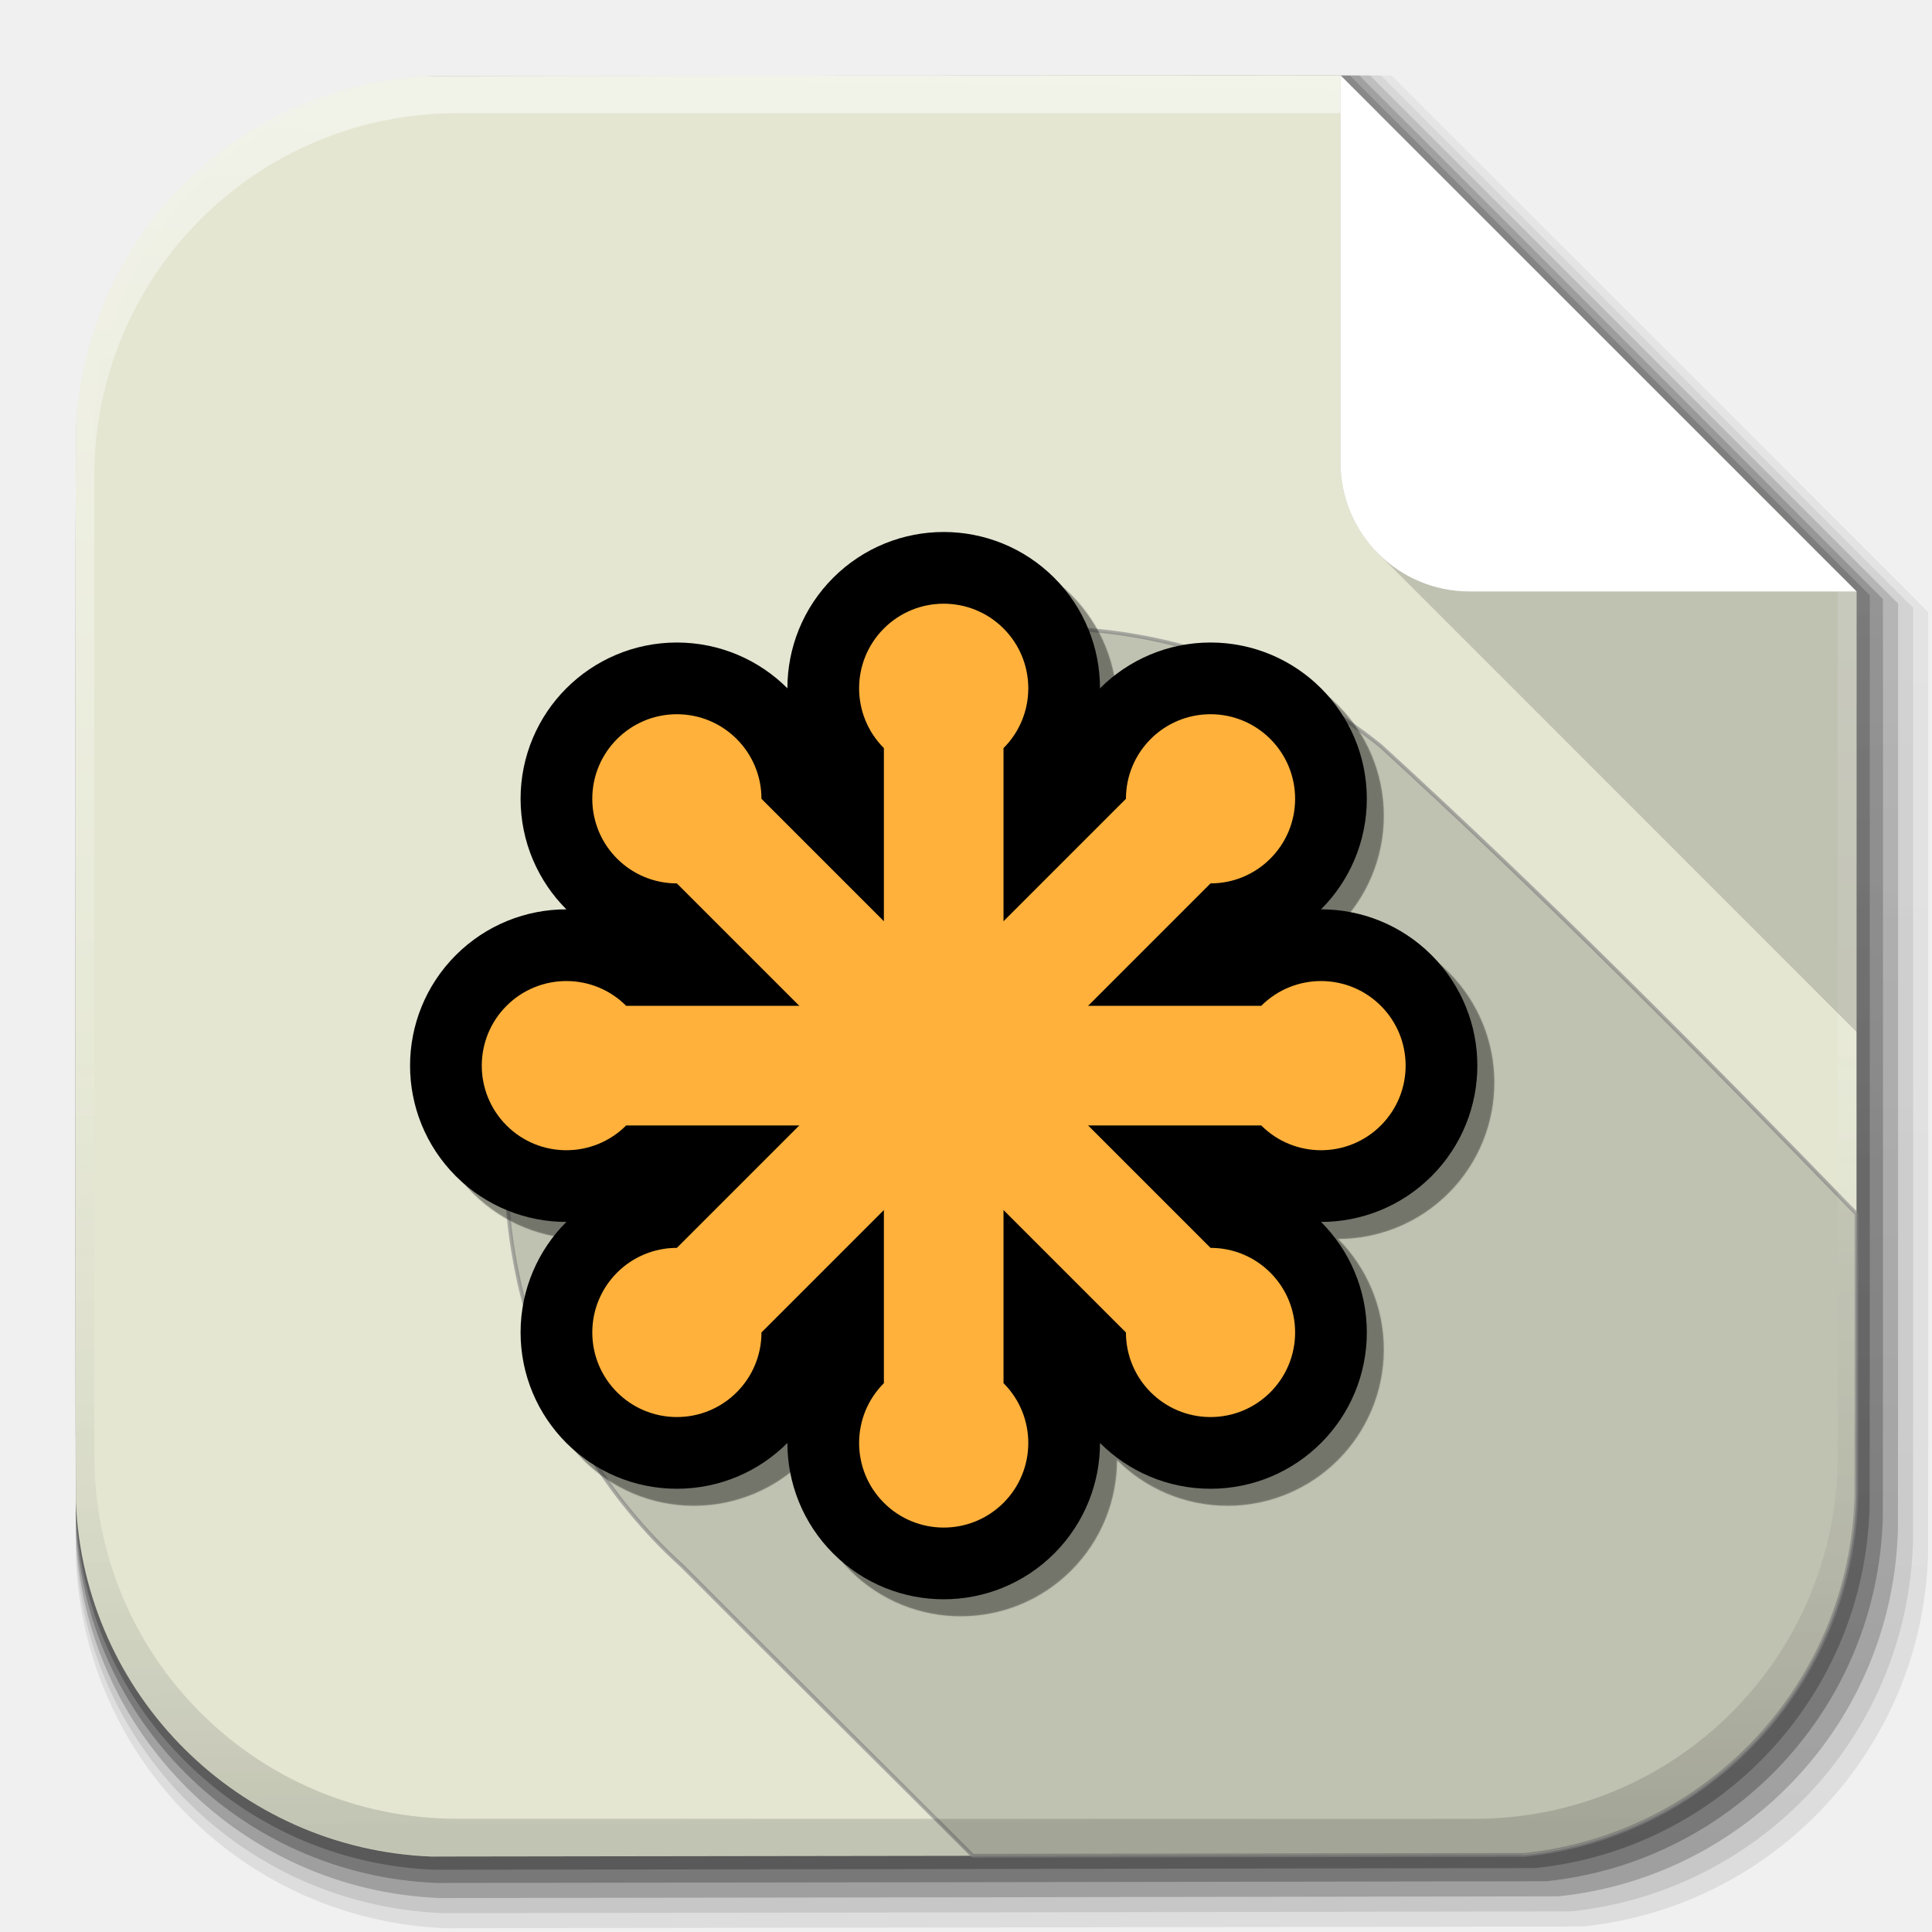
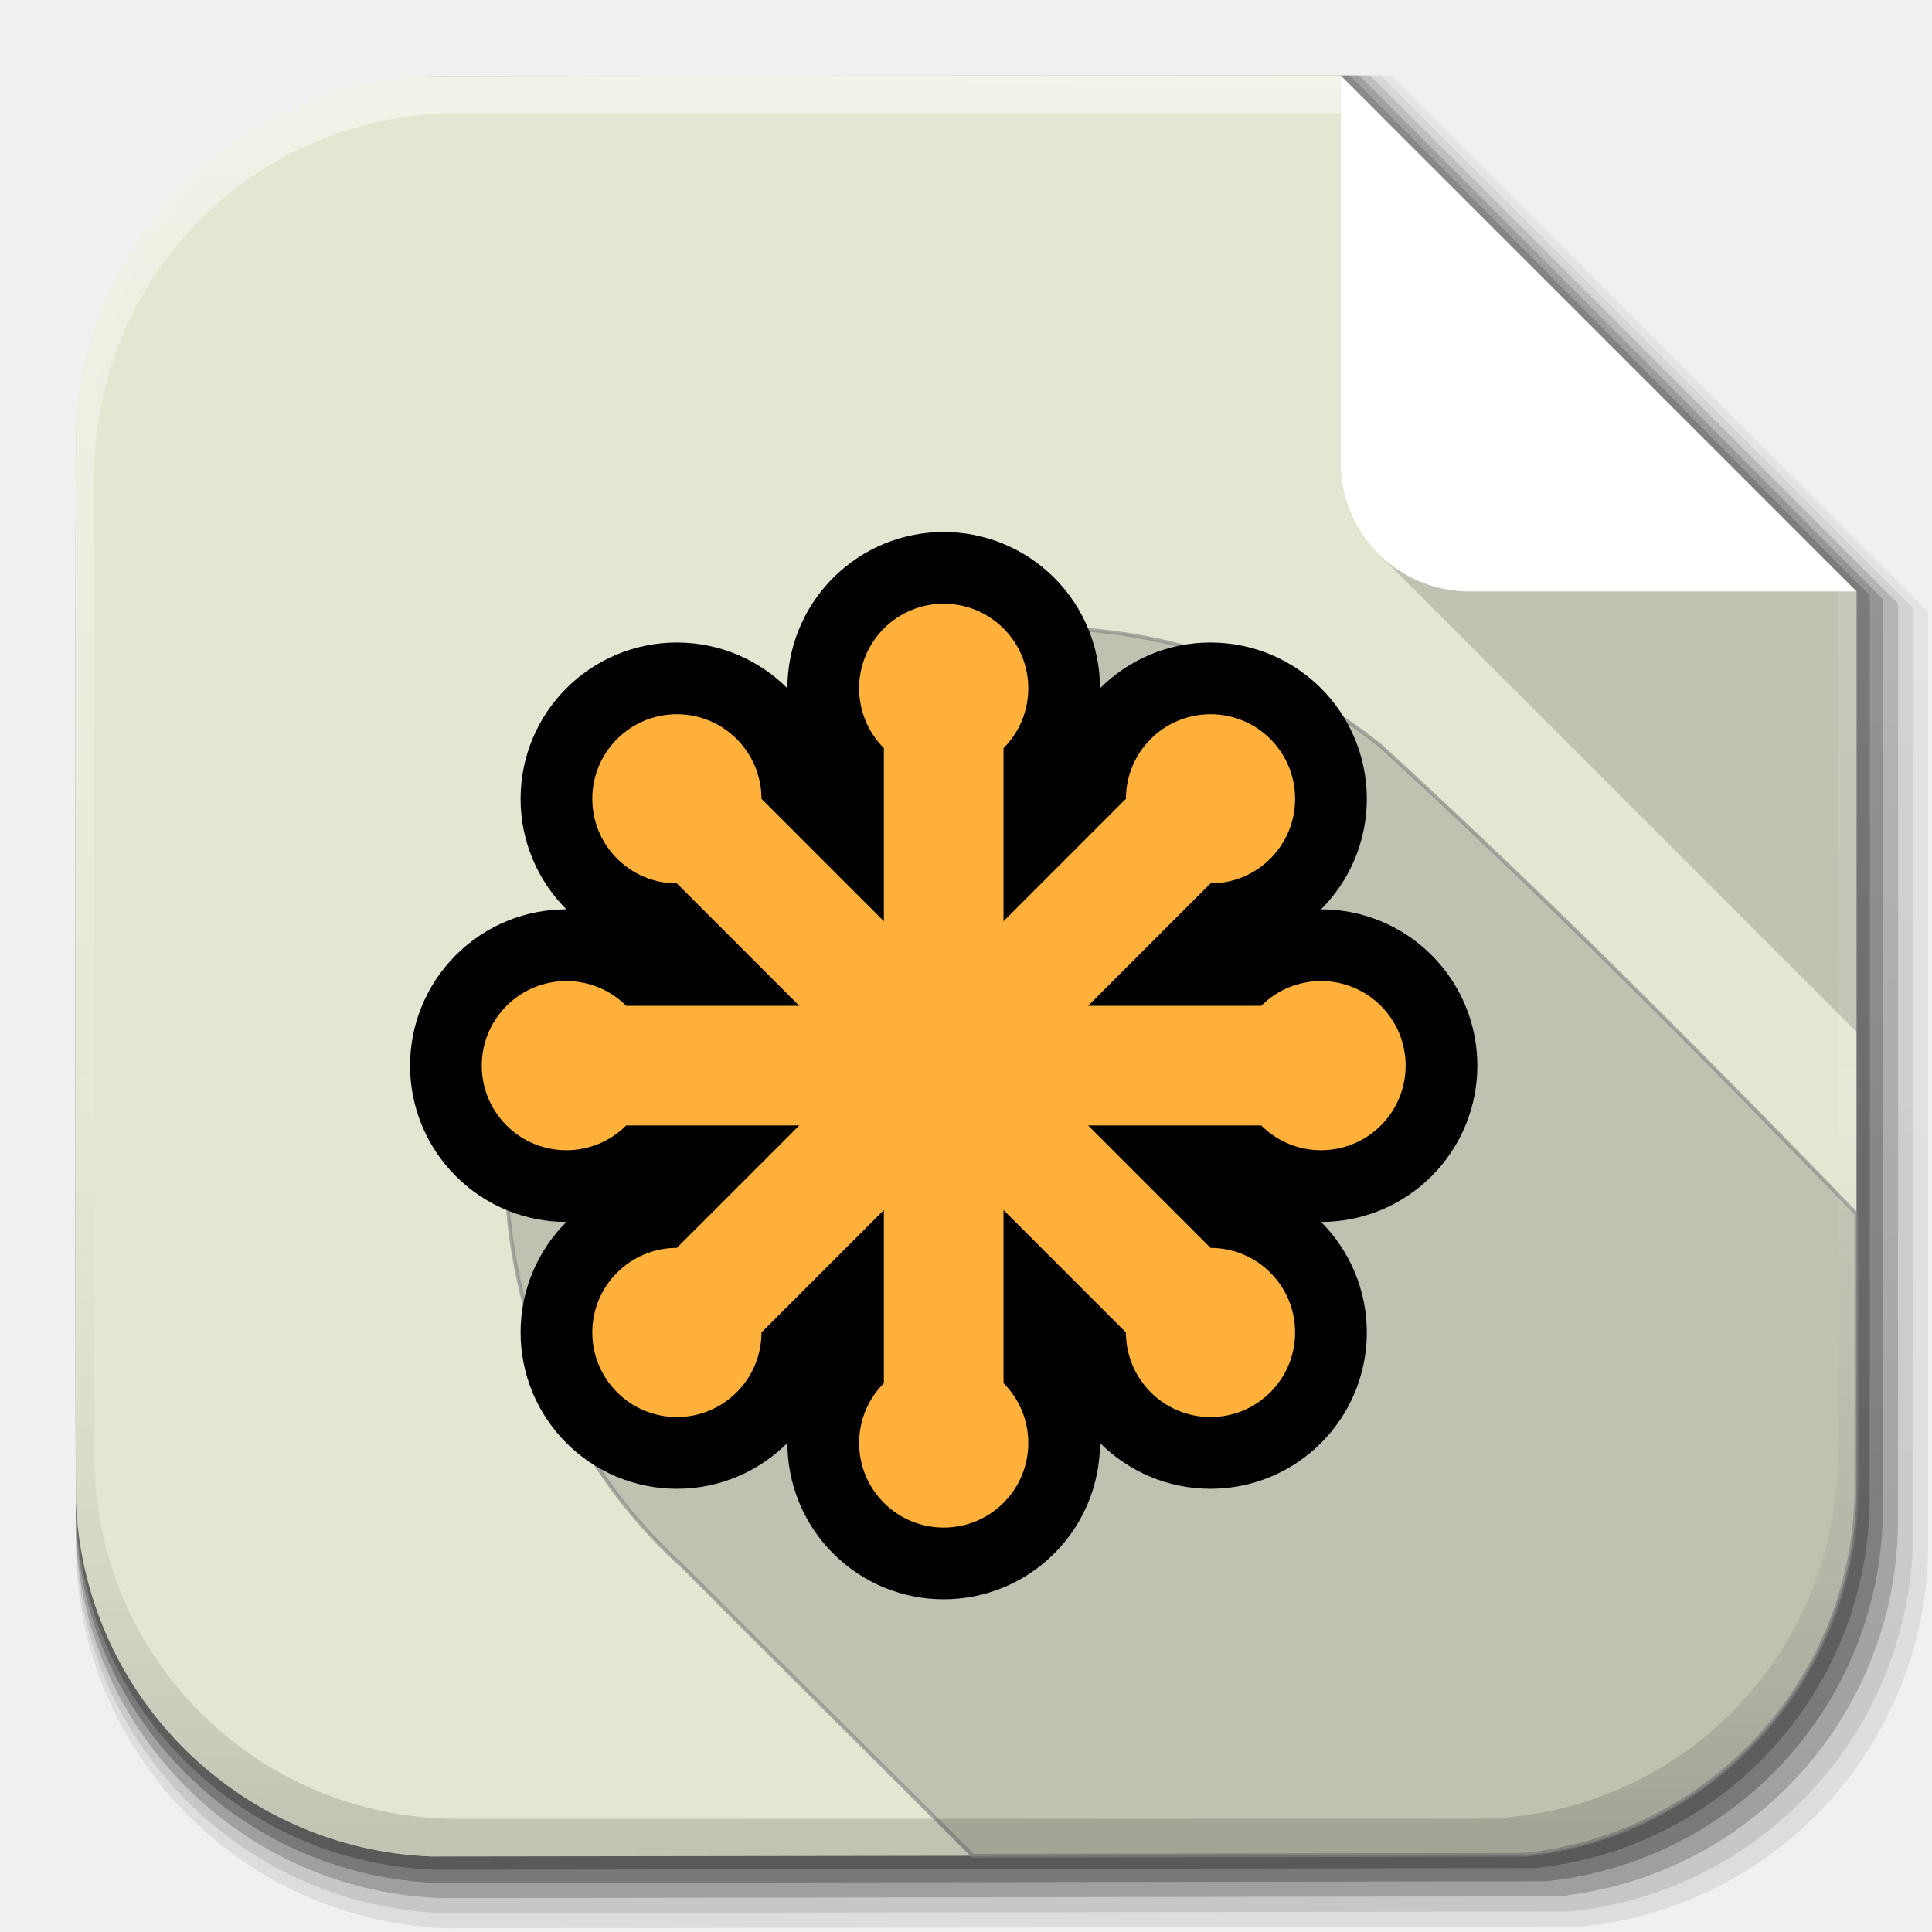
<svg xmlns="http://www.w3.org/2000/svg" xmlns:xlink="http://www.w3.org/1999/xlink" version="1.1" width="512" height="512" id="svg2">
  <defs id="defs4">
    <linearGradient id="linearGradient3170">
      <stop id="stop3172" style="stop-color:#cc7110;stop-opacity:1" offset="0" />
      <stop id="stop3174" style="stop-color:#673f0b;stop-opacity:0.784" offset="1" />
    </linearGradient>
    <linearGradient id="linearGradient3938">
      <stop id="stop3940" style="stop-color:#b1f1ee;stop-opacity:0.931" offset="0" />
      <stop id="stop3942" style="stop-color:#132682;stop-opacity:1" offset="1" />
    </linearGradient>
    <linearGradient x1="64.478" y1="56.301" x2="78.466" y2="48.085" id="XMLID_74_-8-1" gradientUnits="userSpaceOnUse">
      <stop id="stop155-3-8" style="stop-color:#ffffff;stop-opacity:1" offset="0" />
      <stop id="stop157-94-6" style="stop-color:#e6e6e6;stop-opacity:1" offset="1" />
    </linearGradient>
    <radialGradient cx="558.354" cy="385.484" r="191.619" fx="558.354" fy="385.484" id="radialGradient3867" xlink:href="#XMLID_74_-8-1" gradientUnits="userSpaceOnUse" gradientTransform="matrix(1,0,0,1.049991,0,-19.27059)" />
    <linearGradient x1="200.051" y1="185.074" x2="200.051" y2="217.459" id="SVGID_2_" gradientUnits="userSpaceOnUse">
      <stop id="stop13" style="stop-color:#61b74a;stop-opacity:1" offset="0" />
      <stop id="stop15" style="stop-color:#449934;stop-opacity:1" offset="1" />
    </linearGradient>
    <linearGradient x1="200.051" y1="185.074" x2="200.051" y2="217.459" id="linearGradient3021" xlink:href="#SVGID_2_" gradientUnits="userSpaceOnUse" gradientTransform="matrix(13.57763,0,0,13.57763,-2026.162,-2566.71)" />
    <linearGradient x1="19.245" y1="21.031" x2="19.36" y2="44.984" id="linearGradient2460" gradientUnits="userSpaceOnUse">
      <stop id="stop3602" style="stop-color:#fafafa;stop-opacity:1" offset="0" />
      <stop id="stop3604" style="stop-color:#f0f0f0;stop-opacity:1" offset="1" />
    </linearGradient>
    <linearGradient x1="19.245" y1="21.031" x2="19.36" y2="44.984" id="linearGradient3096" xlink:href="#linearGradient2460" gradientUnits="userSpaceOnUse" gradientTransform="matrix(11.07692,0,0,11.07692,-9.852301,-20.57803)" />
    <linearGradient x1="1012.513" y1="484.417" x2="1006.808" y2="20.626" id="linearGradient4114-2" xlink:href="#ButtonShadow-0-1-1-5" gradientUnits="userSpaceOnUse" gradientTransform="matrix(1.03178,0,0,1.03178,-830.8641,592.6779)" />
    <linearGradient x1="45.448" y1="92.54" x2="45.448" y2="7.017" id="ButtonShadow-0-1-1-5" gradientUnits="userSpaceOnUse" gradientTransform="matrix(1.005865,0,0,0.994169,100,0)">
      <stop id="stop3750-8-9-3-6" style="stop-color:#000000;stop-opacity:1" offset="0" />
      <stop id="stop3752-5-6-4-2" style="stop-color:#000000;stop-opacity:0.588" offset="1" />
    </linearGradient>
    <linearGradient x1="1012.513" y1="484.417" x2="1006.808" y2="20.626" id="linearGradient4112-2" xlink:href="#ButtonShadow-0-1-1-5" gradientUnits="userSpaceOnUse" gradientTransform="matrix(1.040254,0,0,1.040254,-837.9512,592.5182)" />
    <linearGradient x1="45.448" y1="92.54" x2="45.448" y2="7.017" id="linearGradient5292" gradientUnits="userSpaceOnUse" gradientTransform="matrix(1.005865,0,0,0.994169,100,0)">
      <stop id="stop5294" style="stop-color:#000000;stop-opacity:1" offset="0" />
      <stop id="stop5296" style="stop-color:#000000;stop-opacity:0.588" offset="1" />
    </linearGradient>
    <linearGradient x1="1012.513" y1="484.417" x2="1006.808" y2="20.626" id="linearGradient4110-6" xlink:href="#ButtonShadow-0-1-1-5" gradientUnits="userSpaceOnUse" gradientTransform="matrix(1.023305,0,0,1.023305,-823.777,592.8376)" />
    <linearGradient x1="45.448" y1="92.54" x2="45.448" y2="7.017" id="linearGradient5299" gradientUnits="userSpaceOnUse" gradientTransform="matrix(1.005865,0,0,0.994169,100,0)">
      <stop id="stop5301" style="stop-color:#000000;stop-opacity:1" offset="0" />
      <stop id="stop5303" style="stop-color:#000000;stop-opacity:0.588" offset="1" />
    </linearGradient>
    <linearGradient x1="1012.513" y1="484.417" x2="1006.808" y2="20.626" id="linearGradient4116-6" xlink:href="#ButtonShadow-0-1-1-5" gradientUnits="userSpaceOnUse" gradientTransform="matrix(1.01483,0,0,1.01483,-816.69,592.9972)" />
    <linearGradient x1="45.448" y1="92.54" x2="45.448" y2="7.017" id="linearGradient5306" gradientUnits="userSpaceOnUse" gradientTransform="matrix(1.005865,0,0,0.994169,100,0)">
      <stop id="stop5308" style="stop-color:#000000;stop-opacity:1" offset="0" />
      <stop id="stop5310" style="stop-color:#000000;stop-opacity:0.588" offset="1" />
    </linearGradient>
    <linearGradient x1="1012.513" y1="484.417" x2="1006.808" y2="20.626" id="linearGradient3372" xlink:href="#ButtonShadow-0-1-1-5" gradientUnits="userSpaceOnUse" gradientTransform="matrix(1.007415,0,0,1.007415,-810.4888,593.1369)" />
    <linearGradient x1="45.448" y1="92.54" x2="45.448" y2="7.017" id="linearGradient5313" gradientUnits="userSpaceOnUse" gradientTransform="matrix(1.005865,0,0,0.994169,100,0)">
      <stop id="stop5315" style="stop-color:#000000;stop-opacity:1" offset="0" />
      <stop id="stop5317" style="stop-color:#000000;stop-opacity:0.588" offset="1" />
    </linearGradient>
    <linearGradient x1="1016.104" y1="476.26" x2="1011.953" y2="251.661" id="linearGradient4082" xlink:href="#linearGradient4487" gradientUnits="userSpaceOnUse" gradientTransform="translate(-146.2203,369.0885)" />
    <linearGradient id="linearGradient4487">
      <stop id="stop4489" style="stop-color:#000000;stop-opacity:1" offset="0" />
      <stop id="stop4491" style="stop-color:#000000;stop-opacity:0" offset="1" />
    </linearGradient>
    <linearGradient id="linearGradient3737">
      <stop id="stop3739" style="stop-color:#ffffff;stop-opacity:1" offset="0" />
      <stop id="stop3741" style="stop-color:#ffffff;stop-opacity:0" offset="1" />
    </linearGradient>
    <linearGradient id="linearGradient4046">
      <stop id="stop4048" style="stop-color:#000000;stop-opacity:1" offset="0" />
      <stop id="stop4050" style="stop-color:#ffffff;stop-opacity:0.2" offset="1" />
    </linearGradient>
    <linearGradient x1="1012.513" y1="484.417" x2="1006.808" y2="20.626" id="linearGradient5342" xlink:href="#ButtonShadow-0-1-1-5" gradientUnits="userSpaceOnUse" gradientTransform="matrix(1.007415,0,0,1.007415,-810.4888,593.1369)" />
    <linearGradient x1="1012.513" y1="484.417" x2="1006.808" y2="20.626" id="linearGradient4114-2-6" xlink:href="#ButtonShadow-0-1-1-5-9" gradientUnits="userSpaceOnUse" gradientTransform="matrix(1.03178,0,0,1.03178,-830.8641,592.6779)" />
    <linearGradient x1="45.448" y1="92.54" x2="45.448" y2="7.017" id="ButtonShadow-0-1-1-5-9" gradientUnits="userSpaceOnUse" gradientTransform="matrix(1.005865,0,0,0.994169,100,0)">
      <stop id="stop3750-8-9-3-6-4" style="stop-color:#000000;stop-opacity:1" offset="0" />
      <stop id="stop3752-5-6-4-2-9" style="stop-color:#000000;stop-opacity:0.588" offset="1" />
    </linearGradient>
    <linearGradient x1="1012.513" y1="484.417" x2="1006.808" y2="20.626" id="linearGradient4112-2-6" xlink:href="#ButtonShadow-0-1-1-5-9" gradientUnits="userSpaceOnUse" gradientTransform="matrix(1.040254,0,0,1.040254,-837.9512,592.5182)" />
    <linearGradient x1="45.448" y1="92.54" x2="45.448" y2="7.017" id="linearGradient5292-5" gradientUnits="userSpaceOnUse" gradientTransform="matrix(1.005865,0,0,0.994169,100,0)">
      <stop id="stop5294-8" style="stop-color:#000000;stop-opacity:1" offset="0" />
      <stop id="stop5296-4" style="stop-color:#000000;stop-opacity:0.588" offset="1" />
    </linearGradient>
    <linearGradient x1="1012.513" y1="484.417" x2="1006.808" y2="20.626" id="linearGradient4110-6-7" xlink:href="#ButtonShadow-0-1-1-5-9" gradientUnits="userSpaceOnUse" gradientTransform="matrix(1.023305,0,0,1.023305,-823.777,592.8376)" />
    <linearGradient x1="45.448" y1="92.54" x2="45.448" y2="7.017" id="linearGradient5299-2" gradientUnits="userSpaceOnUse" gradientTransform="matrix(1.005865,0,0,0.994169,100,0)">
      <stop id="stop5301-9" style="stop-color:#000000;stop-opacity:1" offset="0" />
      <stop id="stop5303-1" style="stop-color:#000000;stop-opacity:0.588" offset="1" />
    </linearGradient>
    <linearGradient x1="1012.513" y1="484.417" x2="1006.808" y2="20.626" id="linearGradient4116-6-3" xlink:href="#ButtonShadow-0-1-1-5-9" gradientUnits="userSpaceOnUse" gradientTransform="matrix(1.01483,0,0,1.01483,-816.69,592.9972)" />
    <linearGradient x1="45.448" y1="92.54" x2="45.448" y2="7.017" id="linearGradient5306-9" gradientUnits="userSpaceOnUse" gradientTransform="matrix(1.005865,0,0,0.994169,100,0)">
      <stop id="stop5308-0" style="stop-color:#000000;stop-opacity:1" offset="0" />
      <stop id="stop5310-6" style="stop-color:#000000;stop-opacity:0.588" offset="1" />
    </linearGradient>
    <linearGradient x1="1012.513" y1="484.417" x2="1006.808" y2="20.626" id="linearGradient3372-9" xlink:href="#ButtonShadow-0-1-1-5-9" gradientUnits="userSpaceOnUse" gradientTransform="matrix(1.007415,0,0,1.007415,-810.4888,593.1369)" />
    <linearGradient x1="45.448" y1="92.54" x2="45.448" y2="7.017" id="linearGradient5313-8" gradientUnits="userSpaceOnUse" gradientTransform="matrix(1.005865,0,0,0.994169,100,0)">
      <stop id="stop5315-8" style="stop-color:#000000;stop-opacity:1" offset="0" />
      <stop id="stop5317-1" style="stop-color:#000000;stop-opacity:0.588" offset="1" />
    </linearGradient>
    <linearGradient x1="1016.104" y1="476.26" x2="1011.953" y2="251.661" id="linearGradient4082-7" xlink:href="#linearGradient4487-8" gradientUnits="userSpaceOnUse" gradientTransform="translate(-146.2203,369.0885)" />
    <linearGradient id="linearGradient4487-8">
      <stop id="stop4489-0" style="stop-color:#000000;stop-opacity:1" offset="0" />
      <stop id="stop4491-4" style="stop-color:#000000;stop-opacity:0" offset="1" />
    </linearGradient>
    <linearGradient x1="993.439" y1="51.512" x2="988.786" y2="363.738" id="linearGradient4084-7" xlink:href="#linearGradient3737-8" gradientUnits="userSpaceOnUse" gradientTransform="translate(778.5998,-360.5596)" />
    <linearGradient id="linearGradient3737-8">
      <stop id="stop3739-4" style="stop-color:#ffffff;stop-opacity:1" offset="0" />
      <stop id="stop3741-7" style="stop-color:#ffffff;stop-opacity:0" offset="1" />
    </linearGradient>
    <linearGradient x1="1764.649" y1="155.597" x2="1763.69" y2="-55.941" id="linearGradient4086-1" xlink:href="#linearGradient4046-2" gradientUnits="userSpaceOnUse" />
    <linearGradient id="linearGradient4046-2">
      <stop id="stop4048-2" style="stop-color:#000000;stop-opacity:1" offset="0" />
      <stop id="stop4050-7" style="stop-color:#ffffff;stop-opacity:0.2" offset="1" />
    </linearGradient>
    <linearGradient x1="1012.513" y1="484.417" x2="1006.808" y2="20.626" id="linearGradient5342-3" xlink:href="#ButtonShadow-0-1-1-5-9" gradientUnits="userSpaceOnUse" gradientTransform="matrix(1.007415,0,0,1.007415,-810.4888,593.1369)" />
    <linearGradient id="linearGradient4487-1">
      <stop id="stop4489-6" style="stop-color:#000000;stop-opacity:1" offset="0" />
      <stop id="stop4491-0" style="stop-color:#000000;stop-opacity:0" offset="1" />
    </linearGradient>
    <linearGradient x1="993.439" y1="51.512" x2="988.786" y2="363.738" id="linearGradient4084-8" xlink:href="#linearGradient3737-9" gradientUnits="userSpaceOnUse" gradientTransform="translate(778.5998,-360.5596)" />
    <linearGradient id="linearGradient3737-9">
      <stop id="stop3739-7" style="stop-color:#ffffff;stop-opacity:1" offset="0" />
      <stop id="stop3741-4" style="stop-color:#ffffff;stop-opacity:0" offset="1" />
    </linearGradient>
    <linearGradient x1="1764.649" y1="155.597" x2="1763.69" y2="-55.941" id="linearGradient4086-12" xlink:href="#linearGradient4046-3" gradientUnits="userSpaceOnUse" />
    <linearGradient id="linearGradient4046-3">
      <stop id="stop4048-7" style="stop-color:#000000;stop-opacity:1" offset="0" />
      <stop id="stop4050-73" style="stop-color:#ffffff;stop-opacity:0.2" offset="1" />
    </linearGradient>
    <linearGradient id="linearGradient2760">
      <stop id="stop2770" style="stop-color:#ffffff;stop-opacity:1" offset="0" />
      <stop id="stop2764" style="stop-color:#a9a9a9;stop-opacity:1" offset="1" />
    </linearGradient>
    <linearGradient id="linearGradient4846">
      <stop id="stop4848" style="stop-color:#1a1a1a;stop-opacity:1" offset="0" />
      <stop id="stop4856" style="stop-color:#1e1e1e;stop-opacity:1" offset="1" />
    </linearGradient>
    <linearGradient id="linearGradient4922">
      <stop id="stop4924" style="stop-color:#1a1a1a;stop-opacity:1" offset="0" />
      <stop id="stop4926" style="stop-color:#636363;stop-opacity:1" offset="0.156" />
      <stop id="stop4928" style="stop-color:#b4b4b4;stop-opacity:1" offset="0.332" />
      <stop id="stop4930" style="stop-color:#636363;stop-opacity:1" offset="0.536" />
      <stop id="stop4932" style="stop-color:#000000;stop-opacity:1" offset="1" />
    </linearGradient>
    <linearGradient x1="201.331" y1="152.12" x2="166.775" y2="110.86" id="linearGradient4884" xlink:href="#linearGradient4888" gradientUnits="userSpaceOnUse" gradientTransform="matrix(1.275769,0,0,1.275769,-135.8944,2.450039)" spreadMethod="reflect" />
    <linearGradient id="linearGradient4888">
      <stop id="stop4892" style="stop-color:#c0821c;stop-opacity:1" offset="0" />
      <stop id="stop4894" style="stop-color:#e4ae48;stop-opacity:1" offset="1" />
    </linearGradient>
    <linearGradient x1="13.021" y1="160.826" x2="258.222" y2="158.472" id="linearGradient4882" xlink:href="#linearGradient4898" gradientUnits="userSpaceOnUse" />
    <linearGradient id="linearGradient4898">
      <stop id="stop4900" style="stop-color:#d78617;stop-opacity:1" offset="0" />
      <stop id="stop4902" style="stop-color:#5c1234;stop-opacity:1" offset="1" />
    </linearGradient>
    <linearGradient x1="45.448" y1="92.54" x2="45.448" y2="7.017" id="ButtonShadow" gradientUnits="userSpaceOnUse" gradientTransform="scale(1.005865,0.994169)">
      <stop id="stop3750" style="stop-color:#000000;stop-opacity:1" offset="0" />
      <stop id="stop3752" style="stop-color:#000000;stop-opacity:0.588" offset="1" />
    </linearGradient>
    <filter color-interpolation-filters="sRGB" id="filter3174">
-       <feGaussianBlur id="feGaussianBlur3176" stdDeviation="1.71" />
+       <feGaussianBlur stdDeviation="1.71" id="feGaussianBlur3176" />
    </filter>
    <linearGradient id="linearGradient10386">
      <stop id="stop10388" style="stop-color:#ffffff;stop-opacity:1" offset="0" />
      <stop id="stop10390" style="stop-color:#ffffff;stop-opacity:0" offset="1" />
    </linearGradient>
    <linearGradient x1="212.864" y1="11.425" x2="214.266" y2="168.283" id="linearGradient8264" xlink:href="#linearGradient2760" gradientUnits="userSpaceOnUse" gradientTransform="matrix(1.846456,0,0,1.846456,-123.7334,86.82626)" spreadMethod="reflect" />
    <linearGradient x1="18.93" y1="6.295" x2="19.36" y2="36.644" id="linearGradient3157" xlink:href="#linearGradient2460" gradientUnits="userSpaceOnUse" gradientTransform="matrix(12.10256,0,0,12.10256,-34.46825,-46.18711)" />
    <linearGradient x1="0" y1="0" x2="1" y2="1" id="acyl_gradient" xlink:href="#linearGradient4321" />
    <linearGradient id="linearGradient4321">
      <stop id="stop1" style="stop-color:#ee0c0c;stop-opacity:1" offset="0" />
      <stop id="stop2" style="stop-color:#7a0404;stop-opacity:1" offset="1" />
    </linearGradient>
    <radialGradient cx="94.71" cy="98.693" r="150" fx="94.71" fy="98.693" id="radialGradient3928" xlink:href="#linearGradient4321" gradientUnits="userSpaceOnUse" gradientTransform="matrix(2.424955,-0.00787504,0.00770263,2.371866,-135.7183,-134.6474)" />
    <radialGradient cx="94.71" cy="98.693" r="150" fx="94.71" fy="98.693" id="radialGradient3932" xlink:href="#linearGradient4321" gradientUnits="userSpaceOnUse" gradientTransform="matrix(2.424955,-0.00787504,0.00770263,2.371866,-135.7183,-134.6474)" />
    <radialGradient cx="110.737" cy="112.575" r="150" fx="110.737" fy="112.575" id="radialGradient3140" xlink:href="#linearGradient3938" gradientUnits="userSpaceOnUse" gradientTransform="matrix(1.65339,0.0060994,-0.00539655,1.462323,-50.50661,-35.43916)" />
    <linearGradient x1="-112.345" y1="572.447" x2="-109.975" y2="107.9" id="linearGradient5925" xlink:href="#ButtonShadow-0-1-1-5-9-5" gradientUnits="userSpaceOnUse" gradientTransform="matrix(1.007442,0,0,1.007415,261.6268,527.4108)" />
    <linearGradient x1="45.448" y1="92.54" x2="45.448" y2="7.017" id="ButtonShadow-0-1-1-5-9-5" gradientUnits="userSpaceOnUse" gradientTransform="matrix(1.005865,0,0,0.994169,100,0)">
      <stop id="stop3750-8-9-3-6-4-0" style="stop-color:#000000;stop-opacity:1" offset="0" />
      <stop id="stop3752-5-6-4-2-9-8" style="stop-color:#000000;stop-opacity:0.588" offset="1" />
    </linearGradient>
    <linearGradient x1="-112.345" y1="572.447" x2="-109.975" y2="107.9" id="linearGradient5927" xlink:href="#ButtonShadow-0-1-1-5-9-5" gradientUnits="userSpaceOnUse" gradientTransform="matrix(1.031807,0,0,1.03178,268.7784,524.7835)" />
    <linearGradient x1="45.448" y1="92.54" x2="45.448" y2="7.017" id="linearGradient3129" gradientUnits="userSpaceOnUse" gradientTransform="matrix(1.005865,0,0,0.994169,100,0)">
      <stop id="stop3131" style="stop-color:#000000;stop-opacity:1" offset="0" />
      <stop id="stop3133" style="stop-color:#000000;stop-opacity:0.588" offset="1" />
    </linearGradient>
    <linearGradient x1="-112.345" y1="572.447" x2="-109.975" y2="107.9" id="linearGradient5929" xlink:href="#ButtonShadow-0-1-1-5-9-5" gradientUnits="userSpaceOnUse" gradientTransform="matrix(1.014857,0,0,1.01483,263.8037,526.6112)" />
    <linearGradient x1="45.448" y1="92.54" x2="45.448" y2="7.017" id="linearGradient3136" gradientUnits="userSpaceOnUse" gradientTransform="matrix(1.005865,0,0,0.994169,100,0)">
      <stop id="stop3138" style="stop-color:#000000;stop-opacity:1" offset="0" />
      <stop id="stop3140" style="stop-color:#000000;stop-opacity:0.588" offset="1" />
    </linearGradient>
    <linearGradient x1="-112.345" y1="572.447" x2="-109.975" y2="107.9" id="linearGradient5931" xlink:href="#ButtonShadow-0-1-1-5-9-5" gradientUnits="userSpaceOnUse" gradientTransform="matrix(1.023332,0,0,1.023305,266.2915,525.6974)" />
    <linearGradient x1="45.448" y1="92.54" x2="45.448" y2="7.017" id="linearGradient3143" gradientUnits="userSpaceOnUse" gradientTransform="matrix(1.005865,0,0,0.994169,100,0)">
      <stop id="stop3145" style="stop-color:#000000;stop-opacity:1" offset="0" />
      <stop id="stop3147" style="stop-color:#000000;stop-opacity:0.588" offset="1" />
    </linearGradient>
    <linearGradient x1="-112.345" y1="572.447" x2="-109.975" y2="107.9" id="linearGradient5933" xlink:href="#ButtonShadow-0-1-1-5-9-5" gradientUnits="userSpaceOnUse" gradientTransform="matrix(1.040282,0,0,1.040254,271.2663,523.8697)" />
    <linearGradient x1="45.448" y1="92.54" x2="45.448" y2="7.017" id="linearGradient3150" gradientUnits="userSpaceOnUse" gradientTransform="matrix(1.005865,0,0,0.994169,100,0)">
      <stop id="stop3152" style="stop-color:#000000;stop-opacity:1" offset="0" />
      <stop id="stop3154" style="stop-color:#000000;stop-opacity:0.588" offset="1" />
    </linearGradient>
    <linearGradient x1="993.439" y1="51.512" x2="988.786" y2="363.738" id="linearGradient4084-8-2" xlink:href="#linearGradient3737-9-0" gradientUnits="userSpaceOnUse" gradientTransform="translate(-753.5872,-30.14348)" />
    <linearGradient id="linearGradient3737-9-0">
      <stop id="stop3739-7-5" style="stop-color:#ffffff;stop-opacity:1" offset="0" />
      <stop id="stop3741-4-2" style="stop-color:#ffffff;stop-opacity:0" offset="1" />
    </linearGradient>
    <linearGradient x1="1764.649" y1="155.597" x2="1763.69" y2="-55.941" id="linearGradient4086-12-9" xlink:href="#linearGradient4046-3-3" gradientUnits="userSpaceOnUse" gradientTransform="translate(-1532.187,330.4162)" />
    <linearGradient id="linearGradient4046-3-3">
      <stop id="stop4048-7-5" style="stop-color:#000000;stop-opacity:1" offset="0" />
      <stop id="stop4050-73-5" style="stop-color:#ffffff;stop-opacity:0.2" offset="1" />
    </linearGradient>
    <linearGradient x1="102.875" y1="170.422" x2="153.125" y2="170.422" id="linearGradient5071" xlink:href="#linearGradient5059" gradientUnits="userSpaceOnUse" />
    <linearGradient id="linearGradient5059">
      <stop id="stop5061" style="stop-color:#0b0826;stop-opacity:0.498" offset="0" />
      <stop id="stop5063" style="stop-color:#0b0826;stop-opacity:1" offset="1" />
    </linearGradient>
    <linearGradient x1="102.875" y1="170.422" x2="153.125" y2="170.422" id="linearGradient3985" xlink:href="#linearGradient5059" gradientUnits="userSpaceOnUse" />
    <radialGradient cx="244.265" cy="286.954" r="62.546" fx="244.265" fy="286.954" id="radialGradient14612" xlink:href="#linearGradient3938" gradientUnits="userSpaceOnUse" gradientTransform="matrix(1,0,0,1.203639,0,-58.43524)" spreadMethod="pad" />
    <filter color-interpolation-filters="sRGB" id="filter6718">
-       <feFlood result="flood" flood-color="rgb(0,0,0)" flood-opacity="0.4" id="feFlood6720" />
+       <feFlood id="feFlood6720" flood-opacity="0.4" flood-color="rgb(0,0,0)" result="flood" />
      <feComposite in2="SourceGraphic" operator="in" in="flood" result="composite1" id="feComposite6722" />
-       <feGaussianBlur result="blur" stdDeviation="0.2" id="feGaussianBlur6724" />
-       <feOffset result="offset" dy="4.5" dx="4.5" id="feOffset6726" />
+       <feGaussianBlur id="feGaussianBlur6724" stdDeviation="0.2" result="blur" />
+       <feOffset id="feOffset6726" dx="4.5" dy="4.5" result="offset" />
      <feComposite in2="offset" operator="over" in="SourceGraphic" result="composite2" id="feComposite6728" />
    </filter>
  </defs>
  <g transform="translate(0,-540.3622)" id="layer1" />
  <g transform="matrix(1.1,0,0,0.44444,95.08106,256.3925)" id="g2036">
    <g transform="matrix(1.0526,0,0,1.2857,-1.2632,-13.429)" id="g3712" style="opacity:0.4" />
  </g>
  <g transform="translate(97.48106,231.2815)" id="g3541" />
  <g transform="translate(97.48106,231.2815)" id="g3536" />
  <g transform="translate(-605.5193,-353.9683)" id="g4076">
    <g transform="translate(-926.6676,684.3845)" id="g4038" />
  </g>
  <g transform="translate(54.08926,-616.0416)" id="g5918">
    <path d="m 60.99,1111.542 144.328,-0.206 147.527,-0.241 c 49.041,-5.122 87.225,-45.726 88.537,-95.85 9e-4,-0.035 -9e-4,-0.069 0,-0.103 9e-4,-0.414 -8e-4,-0.647 0,-1.067 0.042,-21.503 0.034,-49.942 0.034,-87.765 l 0,-152.514 -68.862,-68.877 -68.897,-68.877 -152.824,0.069 c -40.253,0.017 -69.341,0.041 -91.323,0.103 -50.89,2.755 -91.336,43.548 -93.49,94.611 -0.099,30.63 -0.103,74.757 -0.103,143.018 0,68.269 0.005,112.388 0.103,143.018 2.175,51.557 43.387,92.644 94.969,94.68 z" id="path5873" style="opacity:0.25;color:#000000;fill:url(#linearGradient5925);fill-opacity:1;fill-rule:nonzero;stroke:none;stroke-width:1.5;marker:none;visibility:visible;display:inline;overflow:visible;enable-background:accumulate" />
    <path d="m 63.289,1123.042 147.819,-0.211 151.095,-0.247 c 50.227,-5.246 89.334,-46.832 90.678,-98.168 9e-4,-0.035 -9e-4,-0.07 0,-0.106 9e-4,-0.424 -8e-4,-0.663 0,-1.092 0.043,-22.023 0.035,-51.15 0.035,-89.888 l 0,-156.202 -70.528,-70.543 -70.563,-70.543 -156.52,0.07 c -41.226,0.018 -71.018,0.042 -93.532,0.106 -52.121,2.821 -93.545,44.601 -95.751,96.9 -0.101,31.371 -0.106,76.565 -0.106,146.477 0,69.92 0.005,115.106 0.106,146.477 2.227,52.804 44.436,94.885 97.266,96.97 z" id="path5902" style="opacity:0.1;color:#000000;fill:url(#linearGradient5927);fill-opacity:1;fill-rule:nonzero;stroke:none;stroke-width:1.5;marker:none;visibility:visible;display:inline;overflow:visible;enable-background:accumulate" />
    <path d="m 61.69,1115.042 145.391,-0.208 148.613,-0.243 c 49.402,-5.16 87.867,-46.063 89.189,-96.555 9e-4,-0.035 -9e-4,-0.069 0,-0.104 9e-4,-0.417 -8e-4,-0.652 0,-1.074 0.042,-21.661 0.034,-50.31 0.034,-88.411 l 0,-153.636 -69.369,-69.384 -69.404,-69.384 -153.949,0.069 c -40.549,0.017 -69.851,0.042 -91.995,0.104 -51.264,2.775 -92.009,43.868 -94.178,95.308 -0.099,30.856 -0.104,75.308 -0.104,144.071 0,68.771 0.005,113.215 0.104,144.071 2.191,51.937 43.706,93.326 95.668,95.377 z" id="path5906" style="opacity:0.25;color:#000000;fill:url(#linearGradient5929);fill-opacity:1;fill-rule:nonzero;stroke:none;stroke-width:1.5;marker:none;visibility:visible;display:inline;overflow:visible;enable-background:accumulate" />
    <path d="m 62.49,1119.042 146.605,-0.21 149.854,-0.245 c 49.815,-5.203 88.601,-46.447 89.933,-97.362 9e-4,-0.035 -9e-4,-0.07 0,-0.105 9e-4,-0.42 -8e-4,-0.657 0,-1.083 0.043,-21.842 0.034,-50.73 0.034,-89.149 l 0,-154.919 -69.948,-69.964 -69.983,-69.964 -155.235,0.07 c -40.888,0.018 -70.434,0.042 -92.764,0.105 -51.693,2.798 -92.777,44.235 -94.965,96.104 -0.1,31.114 -0.105,75.936 -0.105,145.274 0,69.346 0.005,114.16 0.105,145.274 2.209,52.37 44.071,94.105 96.467,96.174 z" id="path5910" style="opacity:0.2;color:#000000;fill:url(#linearGradient5931);fill-opacity:1;fill-rule:nonzero;stroke:none;stroke-width:1.5;marker:none;visibility:visible;display:inline;overflow:visible;enable-background:accumulate" />
    <path d="m 64.089,1127.042 149.033,-0.213 152.336,-0.249 c 50.64,-5.289 90.068,-47.217 91.423,-98.974 10e-4,-0.036 -9e-4,-0.071 0,-0.106 10e-4,-0.427 -8e-4,-0.668 0,-1.101 0.043,-22.204 0.035,-51.57 0.035,-90.626 l 0,-157.485 -71.107,-71.122 -71.142,-71.122 -157.806,0.071 c -41.565,0.018 -71.601,0.043 -94.3,0.107 -52.549,2.845 -94.314,44.967 -96.538,97.696 -0.102,31.629 -0.107,77.194 -0.107,147.68 0,70.494 0.005,116.051 0.106,147.68 2.245,53.238 44.801,95.664 98.065,97.767 z" id="path5914" style="opacity:0.08;color:#000000;fill:url(#linearGradient5933);fill-opacity:1;fill-rule:nonzero;stroke:none;stroke-width:1.5;marker:none;visibility:visible;display:inline;overflow:visible;enable-background:accumulate" />
  </g>
  <path d="m 114.376,492 143.262,-0.205 146.438,-0.239 c 48.679,-5.084 86.58,-45.389 87.883,-95.144 8.9e-4,-0.034 -8.7e-4,-0.068 0,-0.102 8.5e-4,-0.411 -8.2e-4,-0.643 0,-1.059 0.042,-21.345 0.034,-49.574 0.034,-87.119 l 0,-151.391 -68.353,-68.37 -68.388,-68.37 -151.695,0.068 c -39.955,0.017 -68.829,0.041 -90.649,0.102 -50.514,2.735 -90.662,43.227 -92.8,93.915 -0.098,30.405 -0.102,74.207 -0.102,141.965 0,67.766 0.005,111.56 0.102,141.965 2.158,51.177 43.066,91.962 94.268,93.983 z" id="rect4121" style="color:#000000;fill:#e4e6d2;fill-opacity:1;fill-rule:nonzero;stroke:none;stroke-width:1.5;marker:none;visibility:visible;display:inline;overflow:visible;enable-background:accumulate" />
-   <path d="m 273.969,166.469 c -60.205,0.408 -116.956,43.285 -133.656,101.188 -16.325,51.598 0.39,111.163 40.5,147.344 25.561,25.694 51.35,51.145 76.969,76.781 L 404.062,491.562 c 48.679,-5.084 86.604,-45.401 87.906,-95.156 8.9e-4,-0.034 -8.7e-4,-0.06 0,-0.094 8.5e-4,-0.411 -8.2e-4,-0.646 0,-1.062 0.036,-18.43 0.032,-43.303 0.031,-73.562 -41.08,-42.372 -82.667,-84.293 -126.219,-124.094 -25.007,-20.073 -56.884,-31.188 -88.938,-31.125 -0.957,-0.015 -1.919,-0.006 -2.875,0 z" id="path5539" style="fill:#000000;fill-opacity:0.157;stroke:#818181;stroke-opacity:0.62" />
+   <path d="m 273.969,166.469 c -60.205,0.408 -116.956,43.285 -133.656,101.188 -16.325,51.598 0.39,111.163 40.5,147.344 25.561,25.694 51.35,51.145 76.969,76.781 L 404.062,491.562 c 48.679,-5.084 86.604,-45.401 87.906,-95.156 8.9e-4,-0.034 -8.7e-4,-0.06 0,-0.094 8.5e-4,-0.411 -8.2e-4,-0.646 0,-1.062 0.036,-18.43 0.032,-43.303 0.031,-73.562 C 450.92,279.316 409.333,237.395 365.781,197.594 c -25.007,-20.073 -56.884,-31.188 -88.938,-31.125 -0.957,-0.015 -1.919,-0.006 -2.875,0 z" id="path5539" style="fill:#000000;fill-opacity:0.157;stroke:#818181;stroke-opacity:0.62" />
  <g transform="translate(-605.5194,-353.9683)" id="g4076-9-1">
    <g transform="translate(-926.6676,684.3845)" id="g4038-9-8">
      <g id="g4929">
        <path d="m 355.25,20 -151.688,0.062 c -39.955,0.017 -68.836,0.032 -90.656,0.094 -4.736,0.256 -9.376,0.853 -13.906,1.75 -1.51,0.299 -3.016,0.633 -4.5,1 -2.226,0.55 -4.431,1.177 -6.594,1.875 -20.904,6.751 -38.688,20.284 -50.812,38.031 -0.108,0.159 -0.236,0.309 -0.344,0.469 -0.306,0.454 -0.607,0.915 -0.906,1.375 -1.618,2.488 -3.108,5.05 -4.5,7.688 -2.416,4.579 -4.508,9.398 -6.188,14.375 -0.014,0.04 -0.018,0.085 -0.031,0.125 -0.482,1.434 -0.927,2.88 -1.344,4.344 -0.208,0.732 -0.402,1.449 -0.594,2.188 -0.027,0.106 -0.067,0.207 -0.094,0.312 -0.163,0.636 -0.318,1.297 -0.469,1.938 -0.175,0.745 -0.342,1.467 -0.5,2.219 -0.042,0.2 -0.084,0.393 -0.125,0.594 -0.114,0.557 -0.208,1.127 -0.312,1.688 -0.141,0.758 -0.283,1.517 -0.406,2.281 -0.124,0.764 -0.238,1.542 -0.344,2.312 -0.212,1.541 -0.391,3.093 -0.531,4.656 -0.14,1.563 -0.246,3.135 -0.312,4.719 C 19.996,144.499 20,188.304 20,256.062 c 0,67.673 -0.003,111.412 0.094,141.812 1.33e-4,0.042 -1.33e-4,0.115 0,0.156 0.003,0.063 -0.003,0.125 0,0.188 0.007,0.166 0.023,0.334 0.031,0.5 0.103,2.1 0.268,4.187 0.5,6.25 0.014,0.126 0.048,0.249 0.062,0.375 0.084,0.719 0.182,1.411 0.281,2.125 0.098,0.703 0.2,1.396 0.312,2.094 0.043,0.27 0.08,0.544 0.125,0.812 0.062,0.363 0.122,0.732 0.188,1.094 0.039,0.218 0.084,0.439 0.125,0.656 0.088,0.466 0.187,0.943 0.281,1.406 0.135,0.664 0.258,1.31 0.406,1.969 0.031,0.137 0.062,0.27 0.094,0.406 0.058,0.252 0.128,0.499 0.188,0.75 0.129,0.542 0.268,1.087 0.406,1.625 0.053,0.208 0.102,0.418 0.156,0.625 0.152,0.576 0.307,1.147 0.469,1.719 0.22,0.779 0.449,1.573 0.688,2.344 0.716,2.312 1.497,4.578 2.375,6.812 0.281,0.717 0.578,1.448 0.875,2.156 0.009,0.021 0.022,0.041 0.031,0.062 0.284,0.677 0.576,1.331 0.875,2 0.029,0.064 0.065,0.124 0.094,0.188 0.281,0.626 0.55,1.256 0.844,1.875 0.05,0.104 0.106,0.208 0.156,0.312 0.276,0.576 0.557,1.149 0.844,1.719 0.069,0.138 0.149,0.269 0.219,0.406 1.444,2.828 3.018,5.59 4.719,8.25 1.276,1.995 2.619,3.92 4.031,5.812 0.471,0.631 0.952,1.256 1.438,1.875 0.971,1.238 1.972,2.468 3,3.656 C 61.815,478.79 88.262,491.871 117.875,492 l 2.625,0 C 67.525,491.6 25,448.823 25,395.75 l 0,-269.5 C 25,72.927 67.927,30 121.25,30 l 244,0 -10,-10 z M 487,151.75 l 0,244 c 0,50.257 -38.128,91.261 -87.156,95.812 l 3.188,0 c 30.127,-2.822 56.216,-19.119 72.219,-42.844 0.441,-0.654 0.887,-1.304 1.312,-1.969 0.426,-0.665 0.84,-1.355 1.25,-2.031 1.229,-2.027 2.385,-4.098 3.469,-6.219 0.361,-0.707 0.718,-1.408 1.062,-2.125 0.344,-0.717 0.673,-1.461 1,-2.188 1.602,-3.555 3.01,-7.202 4.188,-10.969 0.025,-0.082 0.037,-0.168 0.062,-0.25 0.716,-2.312 1.359,-4.68 1.906,-7.062 0.182,-0.794 0.337,-1.573 0.5,-2.375 0.163,-0.802 0.325,-1.629 0.469,-2.438 0.144,-0.809 0.282,-1.622 0.406,-2.438 0.04,-0.262 0.087,-0.518 0.125,-0.781 0.079,-0.554 0.149,-1.099 0.219,-1.656 0.025,-0.198 0.039,-0.396 0.062,-0.594 0.074,-0.623 0.156,-1.248 0.219,-1.875 0.014,-0.135 0.018,-0.272 0.031,-0.406 0.067,-0.7 0.135,-1.389 0.188,-2.094 0.005,-0.062 -0.005,-0.126 0,-0.188 0.047,-0.653 0.09,-1.312 0.125,-1.969 0.006,-0.114 0.025,-0.229 0.031,-0.344 5.1e-4,-0.01 -5e-4,-0.021 0,-0.031 0.039,-0.768 0.073,-1.54 0.094,-2.312 8.9e-4,-0.034 -8.7e-4,-0.06 0,-0.094 1e-4,-0.048 -4e-5,-0.081 0,-0.125 0.008,-0.313 -0.005,-0.624 0,-0.938 0.021,-10.672 0.028,-23.05 0.031,-37.469 0.003,-14.419 0,-30.884 0,-49.656 l 0,-151.375 -5,-5 z" transform="translate(1532.187,-330.4162)" id="rect6809-2-3-8" style="opacity:0.5;color:#000000;fill:url(#linearGradient4084-8-2);fill-opacity:1;fill-rule:nonzero;stroke:none;stroke-width:1.5;marker:none;visibility:visible;display:inline;overflow:visible;enable-background:accumulate" />
        <path d="m 112.906,20.156 c -4.736,0.256 -9.376,0.853 -13.906,1.75 -1.51,0.299 -3.016,0.633 -4.5,1 -2.226,0.55 -4.431,1.177 -6.594,1.875 -2.163,0.698 -4.282,1.472 -6.375,2.312 -9.768,3.923 -18.748,9.36 -26.656,16.031 -5.084,4.289 -9.725,9.084 -13.844,14.312 -1.373,1.743 -2.683,3.539 -3.938,5.375 -0.11,0.16 -0.235,0.308 -0.344,0.469 -0.306,0.454 -0.607,0.915 -0.906,1.375 -0.809,1.244 -1.59,2.53 -2.344,3.812 -0.167,0.284 -0.336,0.558 -0.5,0.844 -0.207,0.361 -0.391,0.73 -0.594,1.094 -0.185,0.332 -0.381,0.666 -0.562,1 -0.171,0.315 -0.333,0.62 -0.5,0.938 -0.348,0.659 -0.698,1.332 -1.031,2 -0.667,1.337 -1.3,2.692 -1.906,4.062 -0.88,1.988 -1.719,4.007 -2.469,6.062 -0.026,0.071 -0.037,0.148 -0.062,0.219 -0.255,0.705 -0.51,1.412 -0.75,2.125 -0.006,0.019 0.006,0.044 0,0.062 -0.478,1.425 -0.93,2.859 -1.344,4.312 -0.018,0.063 -0.045,0.125 -0.062,0.188 -0.189,0.669 -0.356,1.326 -0.531,2 -0.03,0.115 -0.064,0.228 -0.094,0.344 -0.16,0.626 -0.321,1.275 -0.469,1.906 -0.141,0.599 -0.277,1.178 -0.406,1.781 -0.056,0.261 -0.102,0.52 -0.156,0.781 -0.02,0.095 -0.043,0.186 -0.062,0.281 -0.111,0.547 -0.21,1.106 -0.312,1.656 -0.048,0.259 -0.11,0.522 -0.156,0.781 -0.089,0.499 -0.169,0.998 -0.25,1.5 -0.051,0.313 -0.109,0.624 -0.156,0.938 -0.069,0.455 -0.125,0.918 -0.188,1.375 -0.106,0.77 -0.193,1.536 -0.281,2.312 -0.088,0.776 -0.18,1.562 -0.25,2.344 -0.139,1.553 -0.246,3.114 -0.312,4.688 -4.41e-4,0.01 4.38e-4,0.021 0,0.031 -2.7e-5,0.008 2.7e-5,0.023 0,0.031 C 19.996,144.529 20,188.323 20,256.062 c 0,67.692 -0.003,111.443 0.094,141.844 1.07e-4,0.033 -1.07e-4,0.092 0,0.125 0.002,0.052 -0.002,0.104 0,0.156 0.008,0.187 0.022,0.376 0.031,0.562 0.106,2.143 0.292,4.271 0.531,6.375 0.002,0.021 -0.002,0.042 0,0.062 0.089,0.773 0.206,1.514 0.312,2.281 0.108,0.778 0.218,1.572 0.344,2.344 0.111,0.676 0.219,1.36 0.344,2.031 0.017,0.094 0.045,0.187 0.062,0.281 0.089,0.475 0.185,0.965 0.281,1.438 0.116,0.569 0.218,1.122 0.344,1.688 0.051,0.231 0.103,0.457 0.156,0.688 0.055,0.242 0.13,0.477 0.188,0.719 0.169,0.71 0.347,1.421 0.531,2.125 0.011,0.041 0.02,0.084 0.031,0.125 0.154,0.586 0.304,1.168 0.469,1.75 0.044,0.156 0.08,0.313 0.125,0.469 0.179,0.623 0.371,1.257 0.562,1.875 0.035,0.113 0.059,0.231 0.094,0.344 0.206,0.655 0.437,1.288 0.656,1.938 0.257,0.762 0.506,1.528 0.781,2.281 0.015,0.04 0.017,0.085 0.031,0.125 0.261,0.713 0.536,1.42 0.812,2.125 0.277,0.707 0.582,1.426 0.875,2.125 0.013,0.03 0.018,0.064 0.031,0.094 0.281,0.668 0.58,1.308 0.875,1.969 0.126,0.282 0.246,0.563 0.375,0.844 0.187,0.407 0.371,0.815 0.562,1.219 0.05,0.106 0.106,0.207 0.156,0.312 0.296,0.618 0.598,1.233 0.906,1.844 0.105,0.207 0.206,0.419 0.312,0.625 0.31,0.602 0.647,1.187 0.969,1.781 0.377,0.697 0.763,1.408 1.156,2.094 0.252,0.44 0.491,0.877 0.75,1.312 0.144,0.243 0.291,0.477 0.438,0.719 0.41,0.676 0.825,1.335 1.25,2 0.851,1.329 1.744,2.653 2.656,3.938 0.379,0.535 0.767,1.067 1.156,1.594 0.138,0.186 0.267,0.377 0.406,0.562 0.294,0.392 0.606,0.769 0.906,1.156 0.2,0.258 0.392,0.526 0.594,0.781 0.083,0.105 0.166,0.208 0.25,0.312 0.325,0.408 0.668,0.817 1,1.219 0.5,0.606 0.986,1.187 1.5,1.781 0.514,0.594 1.034,1.2 1.562,1.781 1.056,1.163 2.139,2.296 3.25,3.406 1.105,1.105 2.218,2.198 3.375,3.25 0.006,0.005 0.026,-0.005 0.031,0 1.744,1.584 3.55,3.106 5.406,4.562 16.595,13.027 37.533,20.807 60.344,20.906 0.147,6.4e-4 0.29,0 0.438,0 l 139.312,-0.219 145.406,-0.219 c 30.127,-2.82 56.216,-19.128 72.219,-42.844 0.441,-0.654 0.887,-1.304 1.312,-1.969 0.299,-0.467 0.584,-0.934 0.875,-1.406 0.122,-0.199 0.254,-0.394 0.375,-0.594 0.049,-0.08 0.077,-0.17 0.125,-0.25 0.36,-0.597 0.715,-1.176 1.062,-1.781 0.788,-1.372 1.559,-2.774 2.281,-4.188 0.361,-0.707 0.718,-1.44 1.062,-2.156 0.344,-0.717 0.673,-1.43 1,-2.156 0.982,-2.179 1.894,-4.395 2.719,-6.656 0.016,-0.043 0.047,-0.082 0.062,-0.125 0.258,-0.711 0.476,-1.438 0.719,-2.156 0.233,-0.69 0.47,-1.366 0.688,-2.062 0.023,-0.072 0.04,-0.146 0.062,-0.219 0.716,-2.312 1.359,-4.68 1.906,-7.062 0.182,-0.794 0.337,-1.573 0.5,-2.375 0.163,-0.802 0.325,-1.629 0.469,-2.438 0.144,-0.809 0.282,-1.622 0.406,-2.438 0.041,-0.272 0.086,-0.539 0.125,-0.812 0.077,-0.544 0.15,-1.078 0.219,-1.625 0.026,-0.208 0.037,-0.417 0.062,-0.625 0.073,-0.613 0.157,-1.228 0.219,-1.844 0.015,-0.145 0.017,-0.293 0.031,-0.438 0.073,-0.763 0.132,-1.513 0.188,-2.281 0.056,-0.768 0.118,-1.54 0.156,-2.312 0.039,-0.778 0.073,-1.561 0.094,-2.344 8.9e-4,-0.034 -8.7e-4,-0.06 0,-0.094 7e-5,-0.036 -4e-5,-0.06 0,-0.094 0.008,-0.324 -0.005,-0.644 0,-0.969 0.021,-10.672 0.028,-23.05 0.031,-37.469 0.003,-14.419 0,-30.884 0,-49.656 l 0,-151.375 -5,-5 0,234 C 487,439.072 444.072,482 390.75,482 l -269.5,0 C 67.927,482 25,439.072 25,385.75 l 0,-269.5 c 0,-51.519 40.071,-93.324 90.875,-96.094 -0.862,0.002 -2.128,-0.002 -2.969,0 z" transform="translate(1532.187,-330.4162)" id="path3981-7-8" style="opacity:0.15;color:#000000;fill:url(#linearGradient4086-12-9);fill-opacity:1;fill-rule:nonzero;stroke:none;stroke-width:1.5;marker:none;visibility:visible;display:inline;overflow:visible;enable-background:accumulate" />
      </g>
    </g>
  </g>
  <path d="m 355.25,20 0,102.562 c 0,9.779 4.106,18.582 10.688,24.812 l 126.062,126.094 0,-116.719 -68.375,-68.375 z" id="path6657" style="fill:#000000;fill-opacity:0.157;fill-rule:nonzero;stroke:none" />
  <path d="m 355.253,20 0,102.555 c 0,18.882 15.303,34.185 34.185,34.185 l 102.555,0 -136.74,-136.74" id="path24" style="fill:#ffffff;fill-opacity:1;fill-rule:nonzero;stroke:none" />
-   <g transform="translate(950.7698,71.24649)" id="g5326" style="filter:url(#filter6718)">
-     <g transform="translate(-850.6785,61.15821)" id="g4725" style="stroke:#000000;stroke-width:38.009">
-       <g transform="translate(150,150)" id="svgstar">
-         <path d="m -84.149,-15.851 a 22.417,22.417 0 1 0 0,31.703 H 84.149 a 22.417,22.417 0 1 0 0,-31.703 z" id="svgbar" style="fill:#ffb13b" />
-         <use transform="matrix(0.7071068,0.7071068,-0.7071068,0.7071068,0,0)" id="use4729" x="0" y="0" width="744.094" height="1052.362" xlink:href="#svgbar" />
-         <use transform="matrix(0,1,-1,0,0,0)" id="use4731" x="0" y="0" width="744.094" height="1052.362" xlink:href="#svgbar" />
-         <use transform="matrix(-0.7071068,0.7071068,-0.7071068,-0.7071068,0,0)" id="use4733" x="0" y="0" width="744.094" height="1052.362" xlink:href="#svgbar" />
-       </g>
+   <g transform="translate(100.0913,132.4047)" id="g4725" style="stroke:#000000;stroke-width:38.009">
+     <g transform="translate(150,150)" id="svgstar">
+       <path d="m -84.149,-15.851 a 22.417,22.417 0 1 0 0,31.703 H 84.149 a 22.417,22.417 0 1 0 0,-31.703 z" id="svgbar" style="fill:#ffb13b" />
+       <use transform="matrix(0.7071068,0.7071068,-0.7071068,0.7071068,0,0)" id="use4729" x="0" y="0" width="744.094" height="1052.362" xlink:href="#svgbar" />
+       <use transform="matrix(0,1,-1,0,0,0)" id="use4731" x="0" y="0" width="744.094" height="1052.362" xlink:href="#svgbar" />
+       <use transform="matrix(-0.7071068,0.7071068,-0.7071068,-0.7071068,0,0)" id="use4733" x="0" y="0" width="744.094" height="1052.362" xlink:href="#svgbar" />
    </g>
-     <use transform="translate(-850.6785,61.15821)" id="use4735" x="0" y="0" width="744.094" height="1052.362" xlink:href="#svgstar" />
-   </g>
+   </g>
+   <use transform="translate(100.0913,132.4047)" id="use4735" x="0" y="0" width="744.094" height="1052.362" xlink:href="#svgstar" />
</svg>
